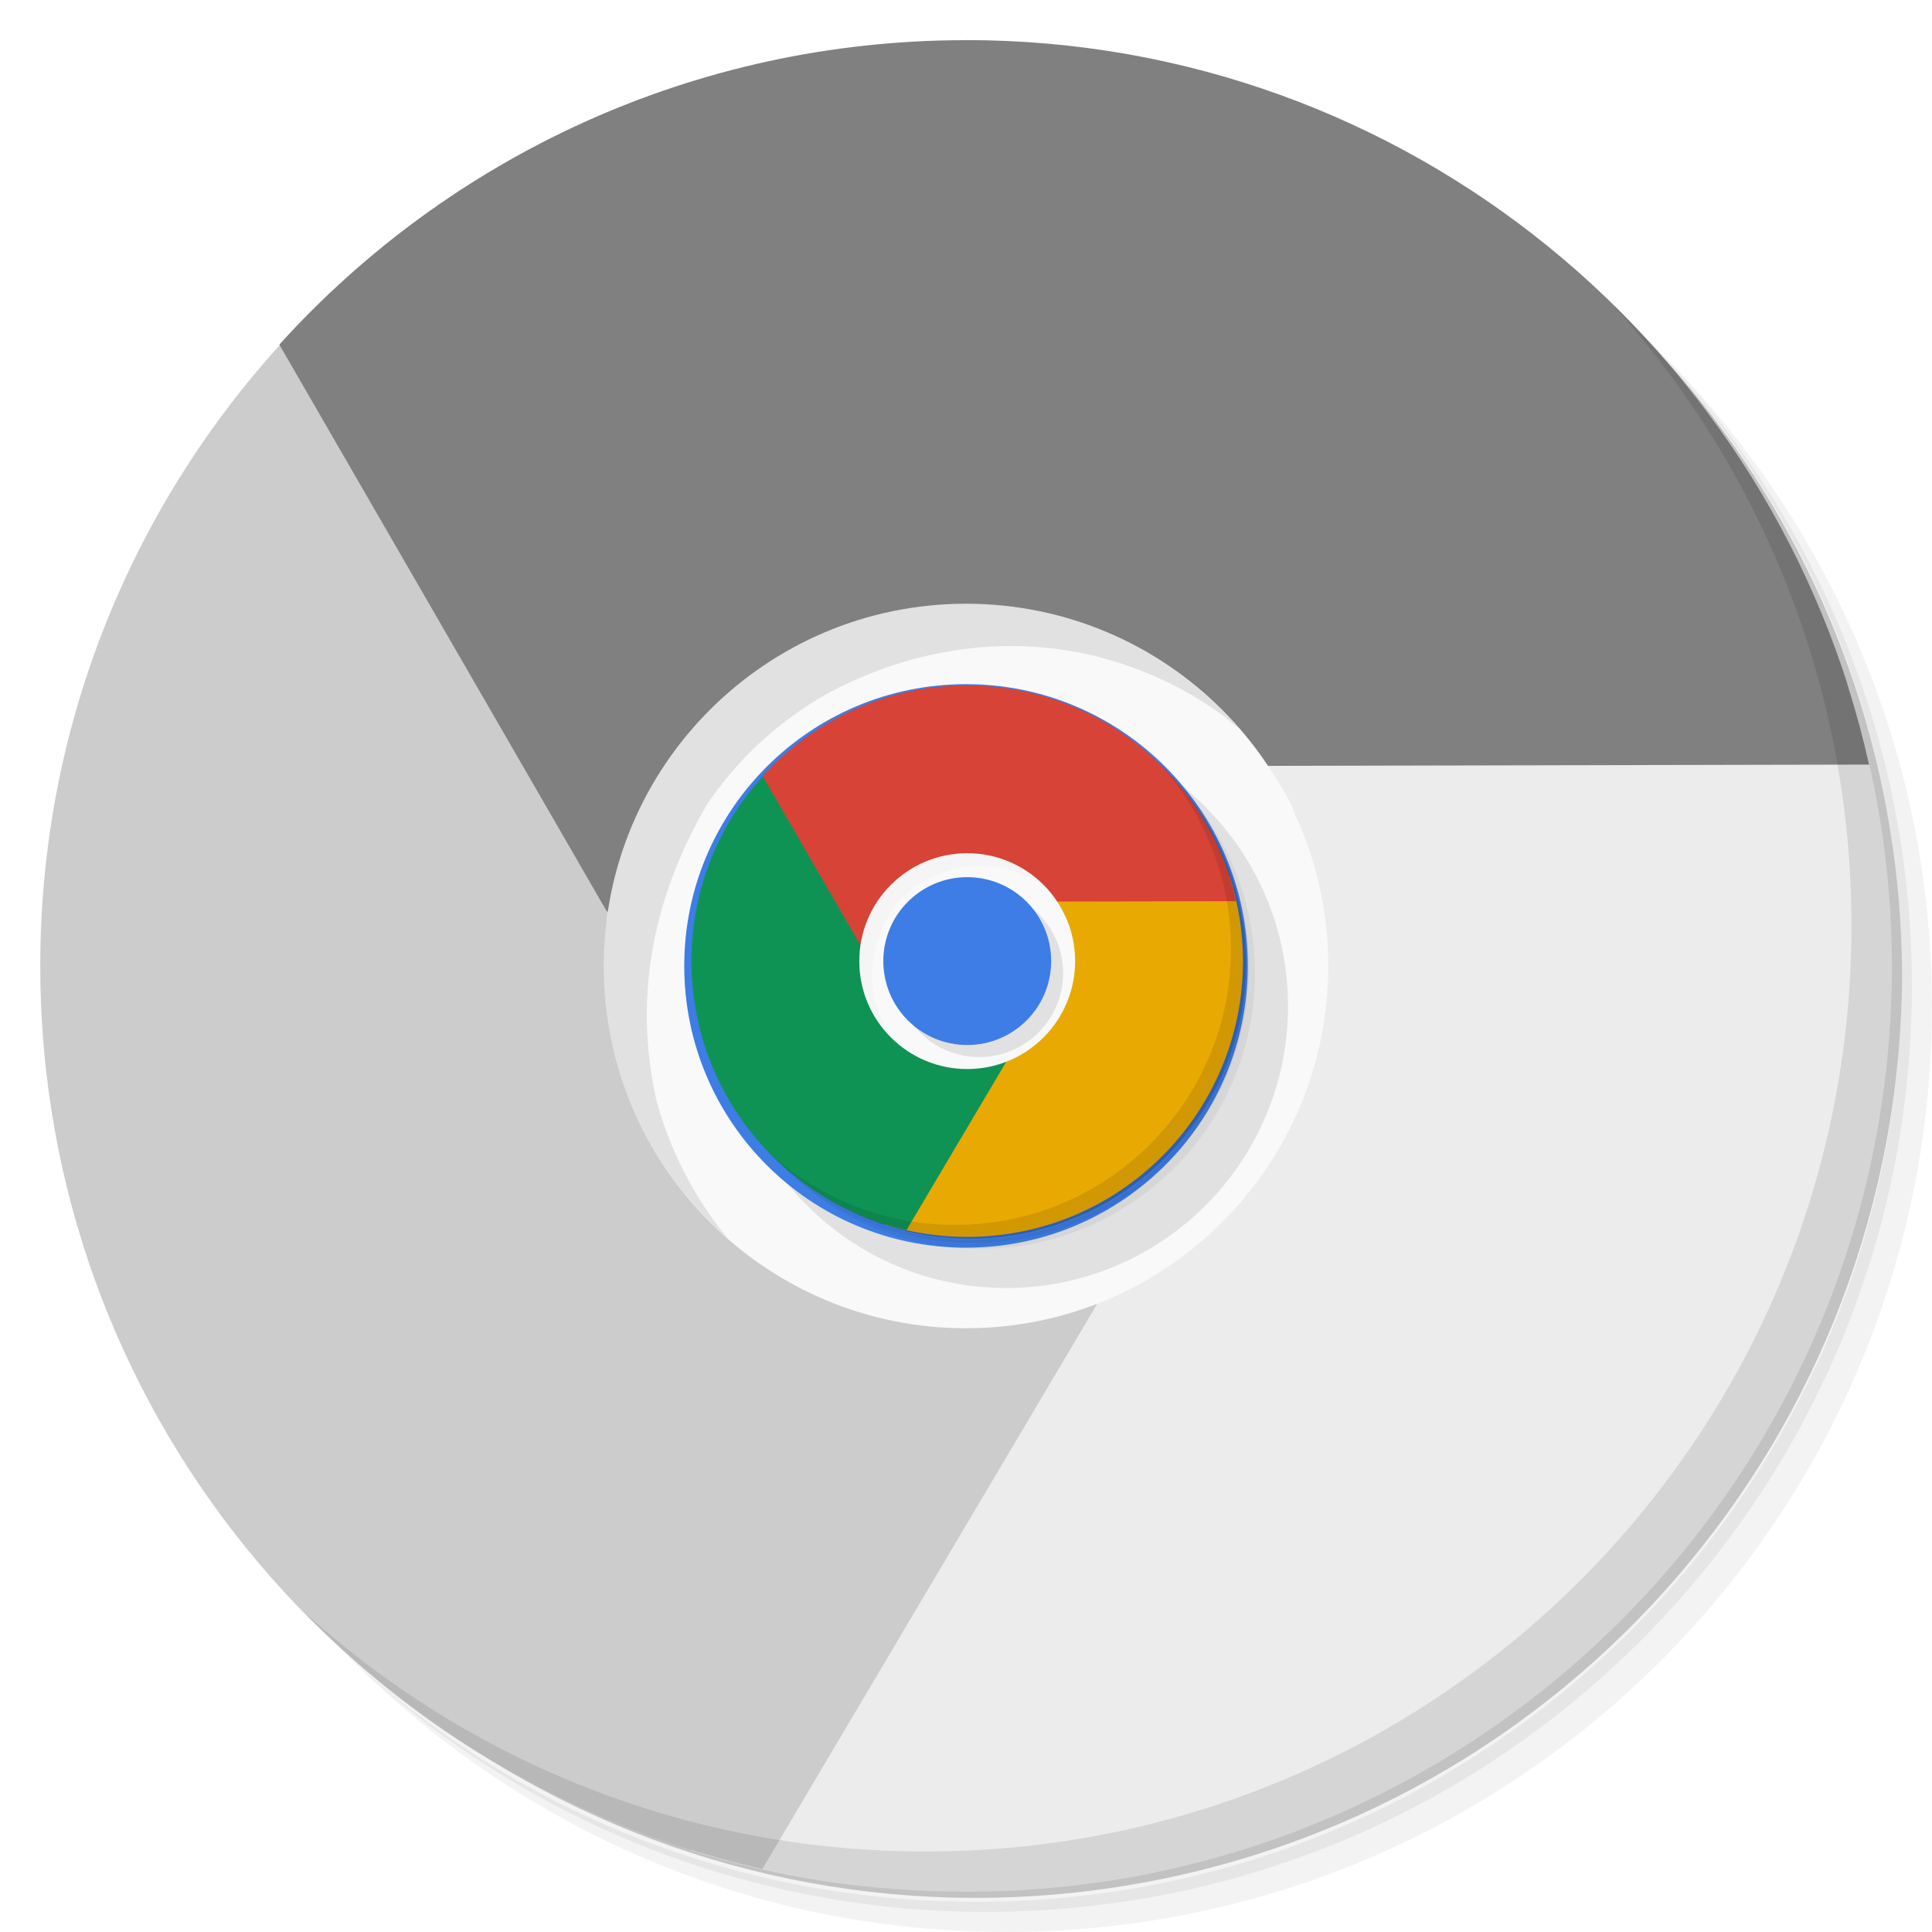
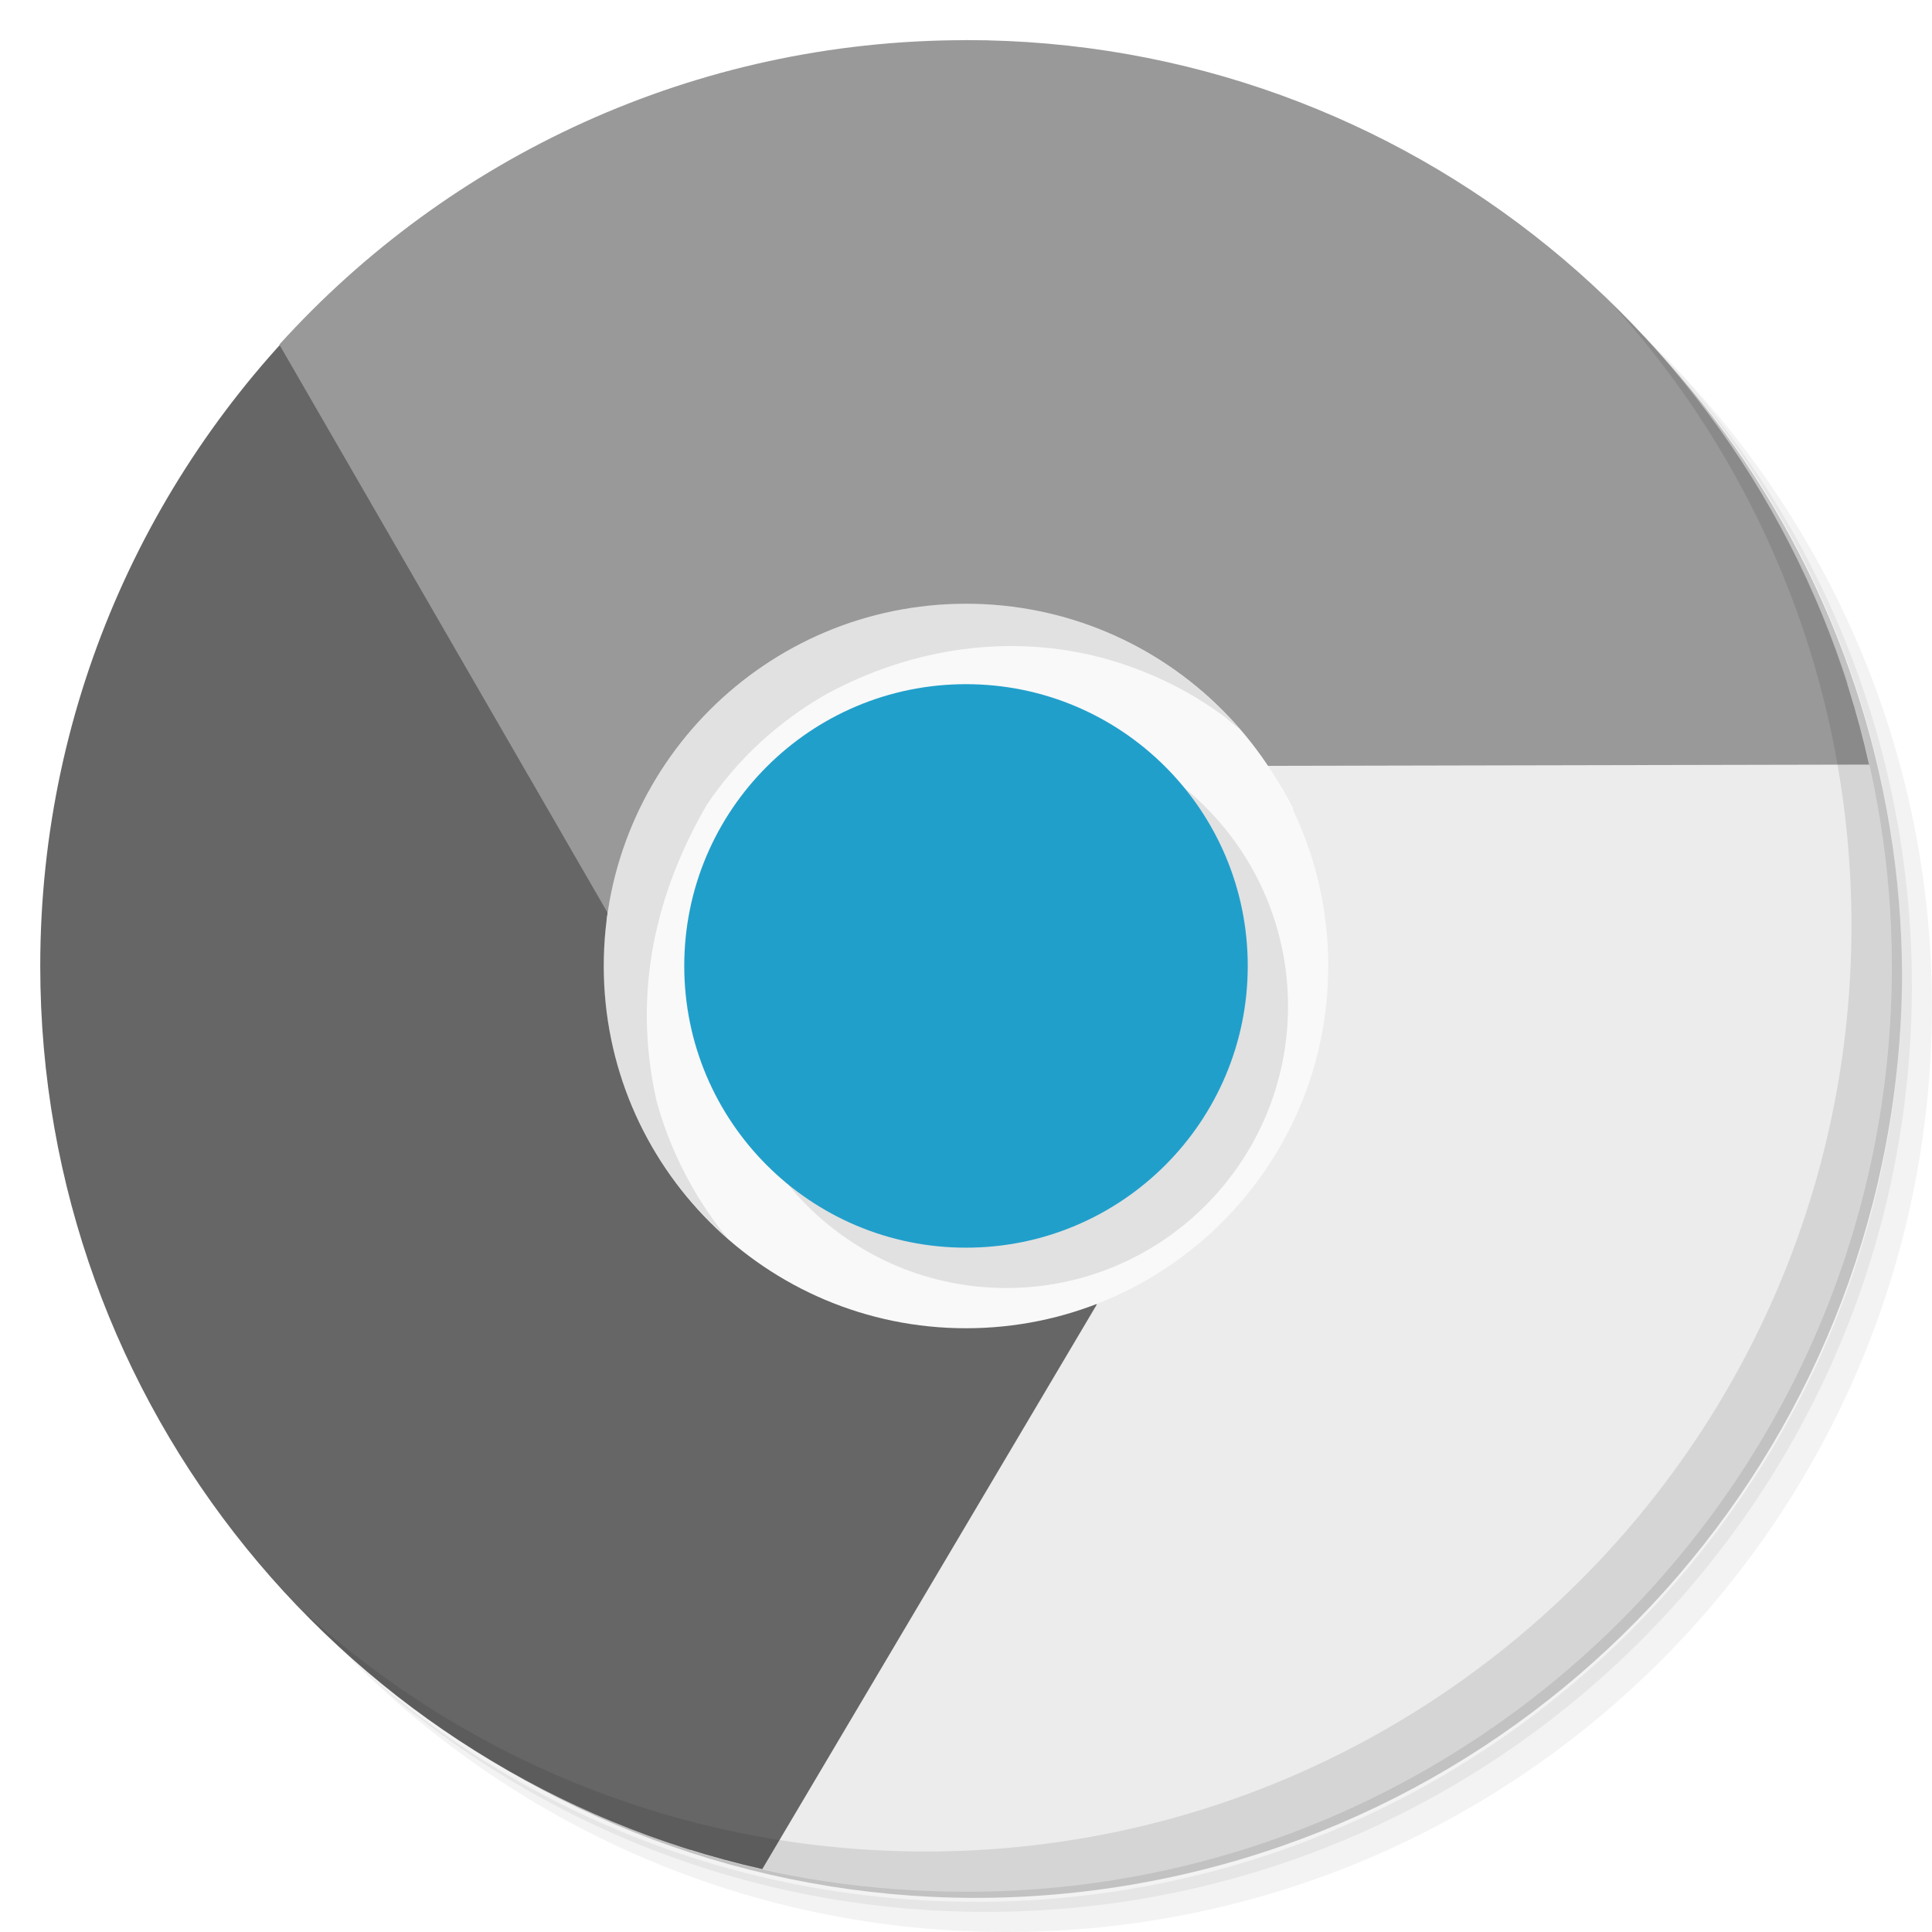
- <svg xmlns="http://www.w3.org/2000/svg" viewBox="0 0 48 48" id="svg2" version="1.1">
+ <svg xmlns="http://www.w3.org/2000/svg" viewBox="0 0 48 48" version="1.1" id="svg28">
  <defs id="defs32" />
-   <g id="g4">
-     <path d="m 36.31 5 c 5.859 4.062 9.688 10.831 9.688 18.5 c 0 12.426 -10.07 22.5 -22.5 22.5 c -7.669 0 -14.438 -3.828 -18.5 -9.688 c 1.037 1.822 2.306 3.499 3.781 4.969 c 4.085 3.712 9.514 5.969 15.469 5.969 c 12.703 0 23 -10.298 23 -23 c 0 -5.954 -2.256 -11.384 -5.969 -15.469 c -1.469 -1.475 -3.147 -2.744 -4.969 -3.781 z m 4.969 3.781 c 3.854 4.113 6.219 9.637 6.219 15.719 c 0 12.703 -10.297 23 -23 23 c -6.081 0 -11.606 -2.364 -15.719 -6.219 c 4.16 4.144 9.883 6.719 16.219 6.719 c 12.703 0 23 -10.298 23 -23 c 0 -6.335 -2.575 -12.06 -6.719 -16.219 z" style="opacity:0.05" id="path6" />
-     <path d="m 41.28 8.781 c 3.712 4.085 5.969 9.514 5.969 15.469 c 0 12.703 -10.297 23 -23 23 c -5.954 0 -11.384 -2.256 -15.469 -5.969 c 4.113 3.854 9.637 6.219 15.719 6.219 c 12.703 0 23 -10.298 23 -23 c 0 -6.081 -2.364 -11.606 -6.219 -15.719 z" style="opacity:0.1" id="path8" />
-     <path d="m 31.25 2.375 c 8.615 3.154 14.75 11.417 14.75 21.13 c 0 12.426 -10.07 22.5 -22.5 22.5 c -9.708 0 -17.971 -6.135 -21.12 -14.75 a 23 23 0 0 0 44.875 -7 a 23 23 0 0 0 -16 -21.875 z" style="opacity:0.2" id="path10" />
+   <g id="g8">
+     <path d="m 36.31 5 c 5.859 4.062 9.688 10.831 9.688 18.5 c 0 12.426 -10.07 22.5 -22.5 22.5 c -7.669 0 -14.438 -3.828 -18.5 -9.688 c 1.037 1.822 2.306 3.499 3.781 4.969 c 4.085 3.712 9.514 5.969 15.469 5.969 c 12.703 0 23 -10.298 23 -23 c 0 -5.954 -2.256 -11.384 -5.969 -15.469 c -1.469 -1.475 -3.147 -2.744 -4.969 -3.781 z m 4.969 3.781 c 3.854 4.113 6.219 9.637 6.219 15.719 c 0 12.703 -10.297 23 -23 23 c -6.081 0 -11.606 -2.364 -15.719 -6.219 c 4.16 4.144 9.883 6.719 16.219 6.719 c 12.703 0 23 -10.298 23 -23 c 0 -6.335 -2.575 -12.06 -6.719 -16.219 z" style="opacity:0.05" id="path2" />
+     <path d="m 41.28 8.781 c 3.712 4.085 5.969 9.514 5.969 15.469 c 0 12.703 -10.297 23 -23 23 c -5.954 0 -11.384 -2.256 -15.469 -5.969 c 4.113 3.854 9.637 6.219 15.719 6.219 c 12.703 0 23 -10.298 23 -23 c 0 -6.081 -2.364 -11.606 -6.219 -15.719 z" style="opacity:0.1" id="path4" />
+     <path d="m 31.25 2.375 c 8.615 3.154 14.75 11.417 14.75 21.13 c 0 12.426 -10.07 22.5 -22.5 22.5 c -9.708 0 -17.971 -6.135 -21.12 -14.75 a 23 23 0 0 0 44.875 -7 a 23 23 0 0 0 -16 -21.875 z" style="opacity:0.2" id="path6" />
  </g>
-   <path d="m 29.563 16.998 c 1.027 0.824 1.973 1.898 2.563 3.094 -4.9 12.333 0 0 -4.9 12.333 -0.879 0.371 -1.365 0.493 -2.358 0.575 l -7.711 12.969 c 2.161 0.672 4.462 1.031 6.844 1.031 12.703 0 23 -10.297 23 -23 0 -2.441 -0.389 -4.793 -1.094 -7 z" style="fill:#ececec;fill-opacity:1;stroke:none;fill-rule:nonzero" id="path12" />
-   <path d="M 8.281,7.219 C 3.803,11.416 1,17.379 1,24 1,34.961 8.674,44.13 18.938,46.438 L 27.251,32.408 15.07,22.907 c 0.167,-1.309 0.207,-2.648 0.257,-3.42 L 8.282,7.223" style="fill:#cccccc;fill-opacity:1;stroke:none;fill-rule:nonzero" id="path14" />
-   <path d="m 24,0.998 c -6.764,0 -12.854,2.915 -17.06,7.563 l 8.14,14.09 16.4,-3.624 14.957,-0.031 C 44.15,8.703 34.981,0.996 23.999,0.996" style="fill:#808080;fill-opacity:1;stroke:none;fill-rule:nonzero" id="path16" />
+   <path d="m 29.563 16.998 c 1.027 0.824 1.973 1.898 2.563 3.094 -4.9 12.333 0 0 -4.9 12.333 -0.879 0.371 -1.365 0.493 -2.358 0.575 l -7.711 12.969 c 2.161 0.672 4.462 1.031 6.844 1.031 12.703 0 23 -10.297 23 -23 0 -2.441 -0.389 -4.793 -1.094 -7 z" style="fill:#ececec;fill-opacity:1;stroke:none;fill-rule:nonzero" id="path10" />
+   <path d="M 8.281,7.219 C 3.803,11.416 1,17.379 1,24 1,34.961 8.674,44.13 18.938,46.438 L 27.251,32.408 15.07,22.907 c 0.167,-1.309 0.207,-2.648 0.257,-3.42 L 8.282,7.223" style="fill:#666666;fill-opacity:1;stroke:none;fill-rule:nonzero" id="path12" />
+   <path d="m 24,0.998 c -6.764,0 -12.854,2.915 -17.06,7.563 l 8.14,14.09 16.4,-3.624 14.957,-0.031 C 44.15,8.703 34.981,0.996 23.999,0.996" style="fill:#999999;fill-opacity:1;stroke:none;fill-rule:nonzero" id="path14" />
  <g id="g18">
-     <path d="m 40.03 7.531 c 3.712 4.084 5.969 9.514 5.969 15.469 0 12.703 -10.297 23 -23 23 c -5.954 0 -11.384 -2.256 -15.469 -5.969 4.178 4.291 10.01 6.969 16.469 6.969 c 12.703 0 23 -10.298 23 -23 0 -6.462 -2.677 -12.291 -6.969 -16.469 z" style="opacity:0.1" id="path20" />
+     <path d="m 40.03 7.531 c 3.712 4.084 5.969 9.514 5.969 15.469 0 12.703 -10.297 23 -23 23 c -5.954 0 -11.384 -2.256 -15.469 -5.969 4.178 4.291 10.01 6.969 16.469 6.969 c 12.703 0 23 -10.298 23 -23 0 -6.462 -2.677 -12.291 -6.969 -16.469 z" style="opacity:0.1" id="path16" />
  </g>
-   <path d="m 33 24 c 0 4.973 -4.03 9 -9 9 -4.969 0 -9 -4.03 -9 -9 0 -4.969 4.03 -9 9 -9 4.973 0 9 4.03 9 9 m 0 0" style="fill:#f9f9f9;fill-opacity:1;stroke:none;fill-rule:nonzero" id="path22" />
-   <path d="m 32 25 c 0 3.867 -3.133 7 -7 7 -3.867 0 -7 -3.133 -7 -7 0 -3.867 3.133 -7 7 -7 3.867 0 7 3.133 7 7 m 0 0" style="fill:#000;fill-opacity:0.098;stroke:none;fill-rule:nonzero" id="path24" />
-   <path d="m 24 15 c -4.97 0 -9 4.03 -9 9 0 2.701 1.196 5.118 3.08 6.768 -0.082 -0.098 -0.163 -0.199 -0.24 -0.301 -0.703 -0.934 -1.234 -2.02 -1.531 -3.125 -0.612 -2.722 0.002 -5.192 1.25 -7.346 0.738 -1.102 1.738 -2.043 2.969 -2.75 2.186 -1.182 4.604 -1.494 6.844 -0.906 1.113 0.301 2.162 0.797 3.096 1.5 0.105 0.101 0.224 0.185 0.336 0.278 -1.65 -1.906 -4.082 -3.117 -6.803 -3.117 z" style="fill:#000;fill-opacity:0.098;stroke:none;fill-rule:nonzero" id="path26" />
-   <path d="m 31 23.998 c 0 3.867 -3.133 7 -7 7 -3.867 0 -7 -3.133 -7 -7 0 -3.867 3.133 -7 7 -7 3.867 0 7 3.133 7 7 m 0 0" style="fill:#3d7de5;fill-opacity:1;stroke:none;fill-rule:nonzero" id="path28" />
-   <g transform="matrix(0.297885,0,0,0.297847,16.88108,16.73077)" id="g4-6">
-     <path d="m 36.31,5 c 5.859,4.062 9.688,10.831 9.688,18.5 0,12.426 -10.07,22.5 -22.5,22.5 -7.669,0 -14.438,-3.828 -18.5,-9.688 1.037,1.822 2.306,3.499 3.781,4.969 4.085,3.712 9.514,5.969 15.469,5.969 12.703,0 23,-10.298 23,-23 0,-5.954 -2.256,-11.384 -5.969,-15.469 C 39.81,7.306 38.132,6.037 36.31,5 Z m 4.969,3.781 c 3.854,4.113 6.219,9.637 6.219,15.719 0,12.703 -10.297,23 -23,23 -6.081,0 -11.606,-2.364 -15.719,-6.219 4.16,4.144 9.883,6.719 16.219,6.719 12.703,0 23,-10.298 23,-23 0,-6.335 -2.575,-12.06 -6.719,-16.219 z" style="opacity:0.05" id="path6-7" />
-     <path d="m 41.28,8.781 c 3.712,4.085 5.969,9.514 5.969,15.469 0,12.703 -10.297,23 -23,23 -5.954,0 -11.384,-2.256 -15.469,-5.969 4.113,3.854 9.637,6.219 15.719,6.219 12.703,0 23,-10.298 23,-23 0,-6.081 -2.364,-11.606 -6.219,-15.719 z" style="opacity:0.1" id="path8-5" />
-     <path d="M 31.25,2.375 C 39.865,5.529 46,13.792 46,23.505 c 0,12.426 -10.07,22.5 -22.5,22.5 -9.708,0 -17.971,-6.135 -21.12,-14.75 a 23,23 0 0 0 44.875,-7 23,23 0 0 0 -16,-21.875 z" style="opacity:0.2" id="path10-3" />
-   </g>
-   <path d="m 25.687,21.794 c 0.306,0.245 0.588,0.565 0.763,0.922 -1.46,3.673 0,0 -1.46,3.673 -0.262,0.111 -0.407,0.147 -0.702,0.171 l -2.297,3.863 c 0.644,0.2 1.329,0.307 2.039,0.307 3.784,0 6.851,-3.067 6.851,-6.85 0,-0.727 -0.116,-1.428 -0.326,-2.085 z" style="fill:#e9a903;fill-opacity:1;fill-rule:nonzero;stroke:none" id="path12-5" />
-   <path d="m 19.348,18.881 c -1.334,1.25 -2.169,3.026 -2.169,4.998 0,3.265 2.286,5.996 5.343,6.683 l 2.476,-4.179 -3.629,-2.83 c 0.05,-0.39 0.062,-0.789 0.077,-1.019 l -2.099,-3.653" style="fill:#0f9355;fill-opacity:1;fill-rule:nonzero;stroke:none" id="path14-6" />
-   <path d="m 24.03,17.028 c -2.015,0 -3.829,0.868 -5.082,2.253 l 2.425,4.197 4.885,-1.079 4.455,-0.009 c -0.681,-3.066 -3.413,-5.361 -6.684,-5.361" style="fill:#d74336;fill-opacity:1;fill-rule:nonzero;stroke:none" id="path16-2" />
-   <g transform="matrix(0.297885,0,0,0.297847,16.88108,16.73077)" id="g18-9">
-     <path d="m 40.03,7.531 c 3.712,4.084 5.969,9.514 5.969,15.469 0,12.703 -10.297,23 -23,23 C 17.045,46 11.615,43.744 7.53,40.031 11.708,44.322 17.54,47 23.999,47 c 12.703,0 23,-10.298 23,-23 0,-6.462 -2.677,-12.291 -6.969,-16.469 z" style="opacity:0.1" id="path20-1" />
-   </g>
-   <path d="m 26.711,23.879 c 0,1.481 -1.2,2.681 -2.681,2.681 -1.48,0 -2.681,-1.2 -2.681,-2.681 0,-1.48 1.2,-2.681 2.681,-2.681 1.481,0 2.681,1.2 2.681,2.681 m 0,0" style="fill:#f9f9f9;fill-opacity:1;fill-rule:nonzero;stroke:none" id="path22-2" />
-   <path d="m 26.413,24.177 c 0,1.152 -0.933,2.085 -2.085,2.085 -1.152,0 -2.085,-0.933 -2.085,-2.085 0,-1.152 0.933,-2.085 2.085,-2.085 1.152,0 2.085,0.933 2.085,2.085 m 0,0" style="fill:#000000;fill-opacity:0.098;fill-rule:nonzero;stroke:none" id="path24-7" />
-   <path d="m 24.03,21.198 c -1.48,0 -2.681,1.2 -2.681,2.681 0,0.804 0.356,1.524 0.917,2.016 -0.024,-0.029 -0.049,-0.059 -0.071,-0.09 -0.209,-0.278 -0.368,-0.602 -0.456,-0.931 -0.182,-0.811 5.96e-4,-1.546 0.372,-2.188 0.22,-0.328 0.518,-0.609 0.884,-0.819 0.651,-0.352 1.371,-0.445 2.039,-0.27 0.332,0.09 0.644,0.237 0.922,0.447 0.031,0.03 0.067,0.055 0.1,0.083 -0.492,-0.568 -1.216,-0.928 -2.027,-0.928 z" style="fill:#cccccc;fill-opacity:0.098;fill-rule:nonzero;stroke:none" id="path26-0" />
-   <path d="m 26.116,23.878 c 0,1.152 -0.933,2.085 -2.085,2.085 -1.152,0 -2.085,-0.933 -2.085,-2.085 0,-1.152 0.933,-2.085 2.085,-2.085 1.152,0 2.085,0.933 2.085,2.085 m 0,0" style="fill:#3d7de5;fill-opacity:1;fill-rule:nonzero;stroke:none" id="path28-9" />
+   <path d="m 33 24 c 0 4.973 -4.03 9 -9 9 -4.969 0 -9 -4.03 -9 -9 0 -4.969 4.03 -9 9 -9 4.973 0 9 4.03 9 9 m 0 0" style="fill:#f9f9f9;fill-opacity:1;stroke:none;fill-rule:nonzero" id="path20" />
+   <path d="m 32 25 c 0 3.867 -3.133 7 -7 7 -3.867 0 -7 -3.133 -7 -7 0 -3.867 3.133 -7 7 -7 3.867 0 7 3.133 7 7 m 0 0" style="fill:#000;fill-opacity:0.098;stroke:none;fill-rule:nonzero" id="path22" />
+   <path d="m 24 15 c -4.97 0 -9 4.03 -9 9 0 2.701 1.196 5.118 3.08 6.768 -0.082 -0.098 -0.163 -0.199 -0.24 -0.301 -0.703 -0.934 -1.234 -2.02 -1.531 -3.125 -0.612 -2.722 0.002 -5.192 1.25 -7.346 0.738 -1.102 1.738 -2.043 2.969 -2.75 2.186 -1.182 4.604 -1.494 6.844 -0.906 1.113 0.301 2.162 0.797 3.096 1.5 0.105 0.101 0.224 0.185 0.336 0.278 -1.65 -1.906 -4.082 -3.117 -6.803 -3.117 z" style="fill:#000;fill-opacity:0.098;stroke:none;fill-rule:nonzero" id="path24" />
+   <path d="m 31 23.998 c 0 3.867 -3.133 7 -7 7 -3.867 0 -7 -3.133 -7 -7 0 -3.867 3.133 -7 7 -7 3.867 0 7 3.133 7 7 m 0 0" style="fill:#219fcb;fill-opacity:1;stroke:none;fill-rule:nonzero" id="path26" />
</svg>
